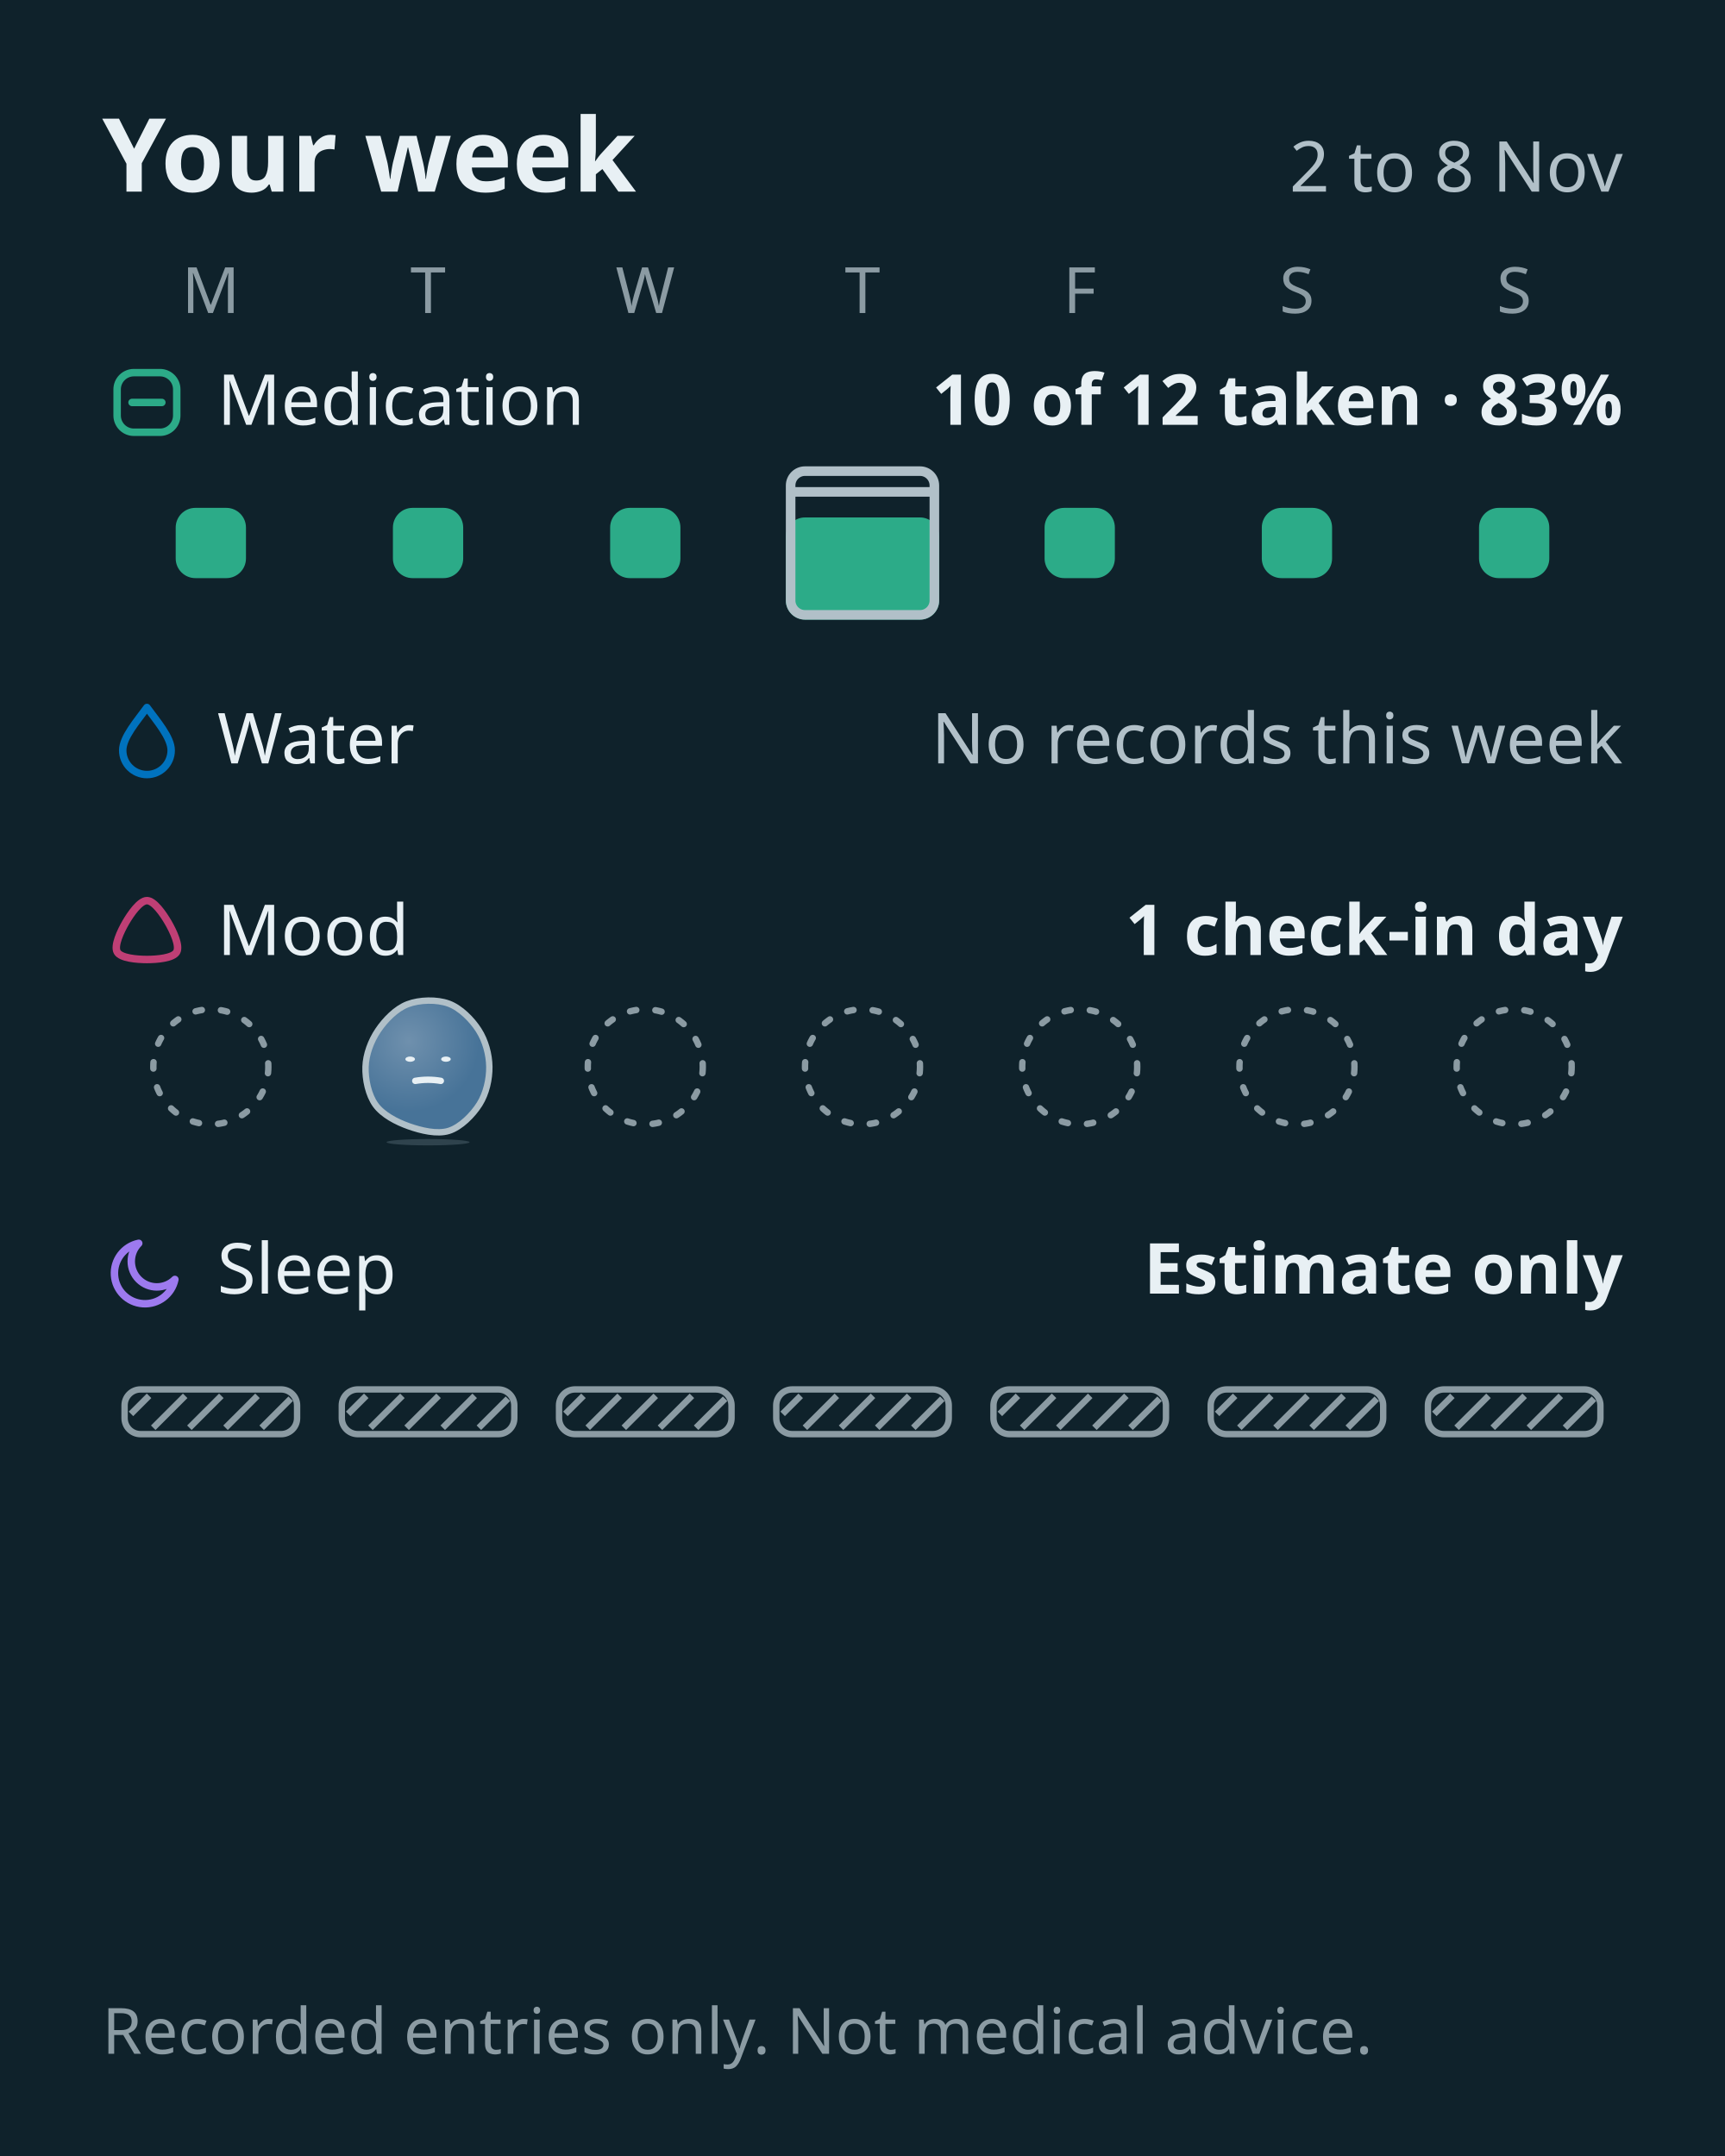
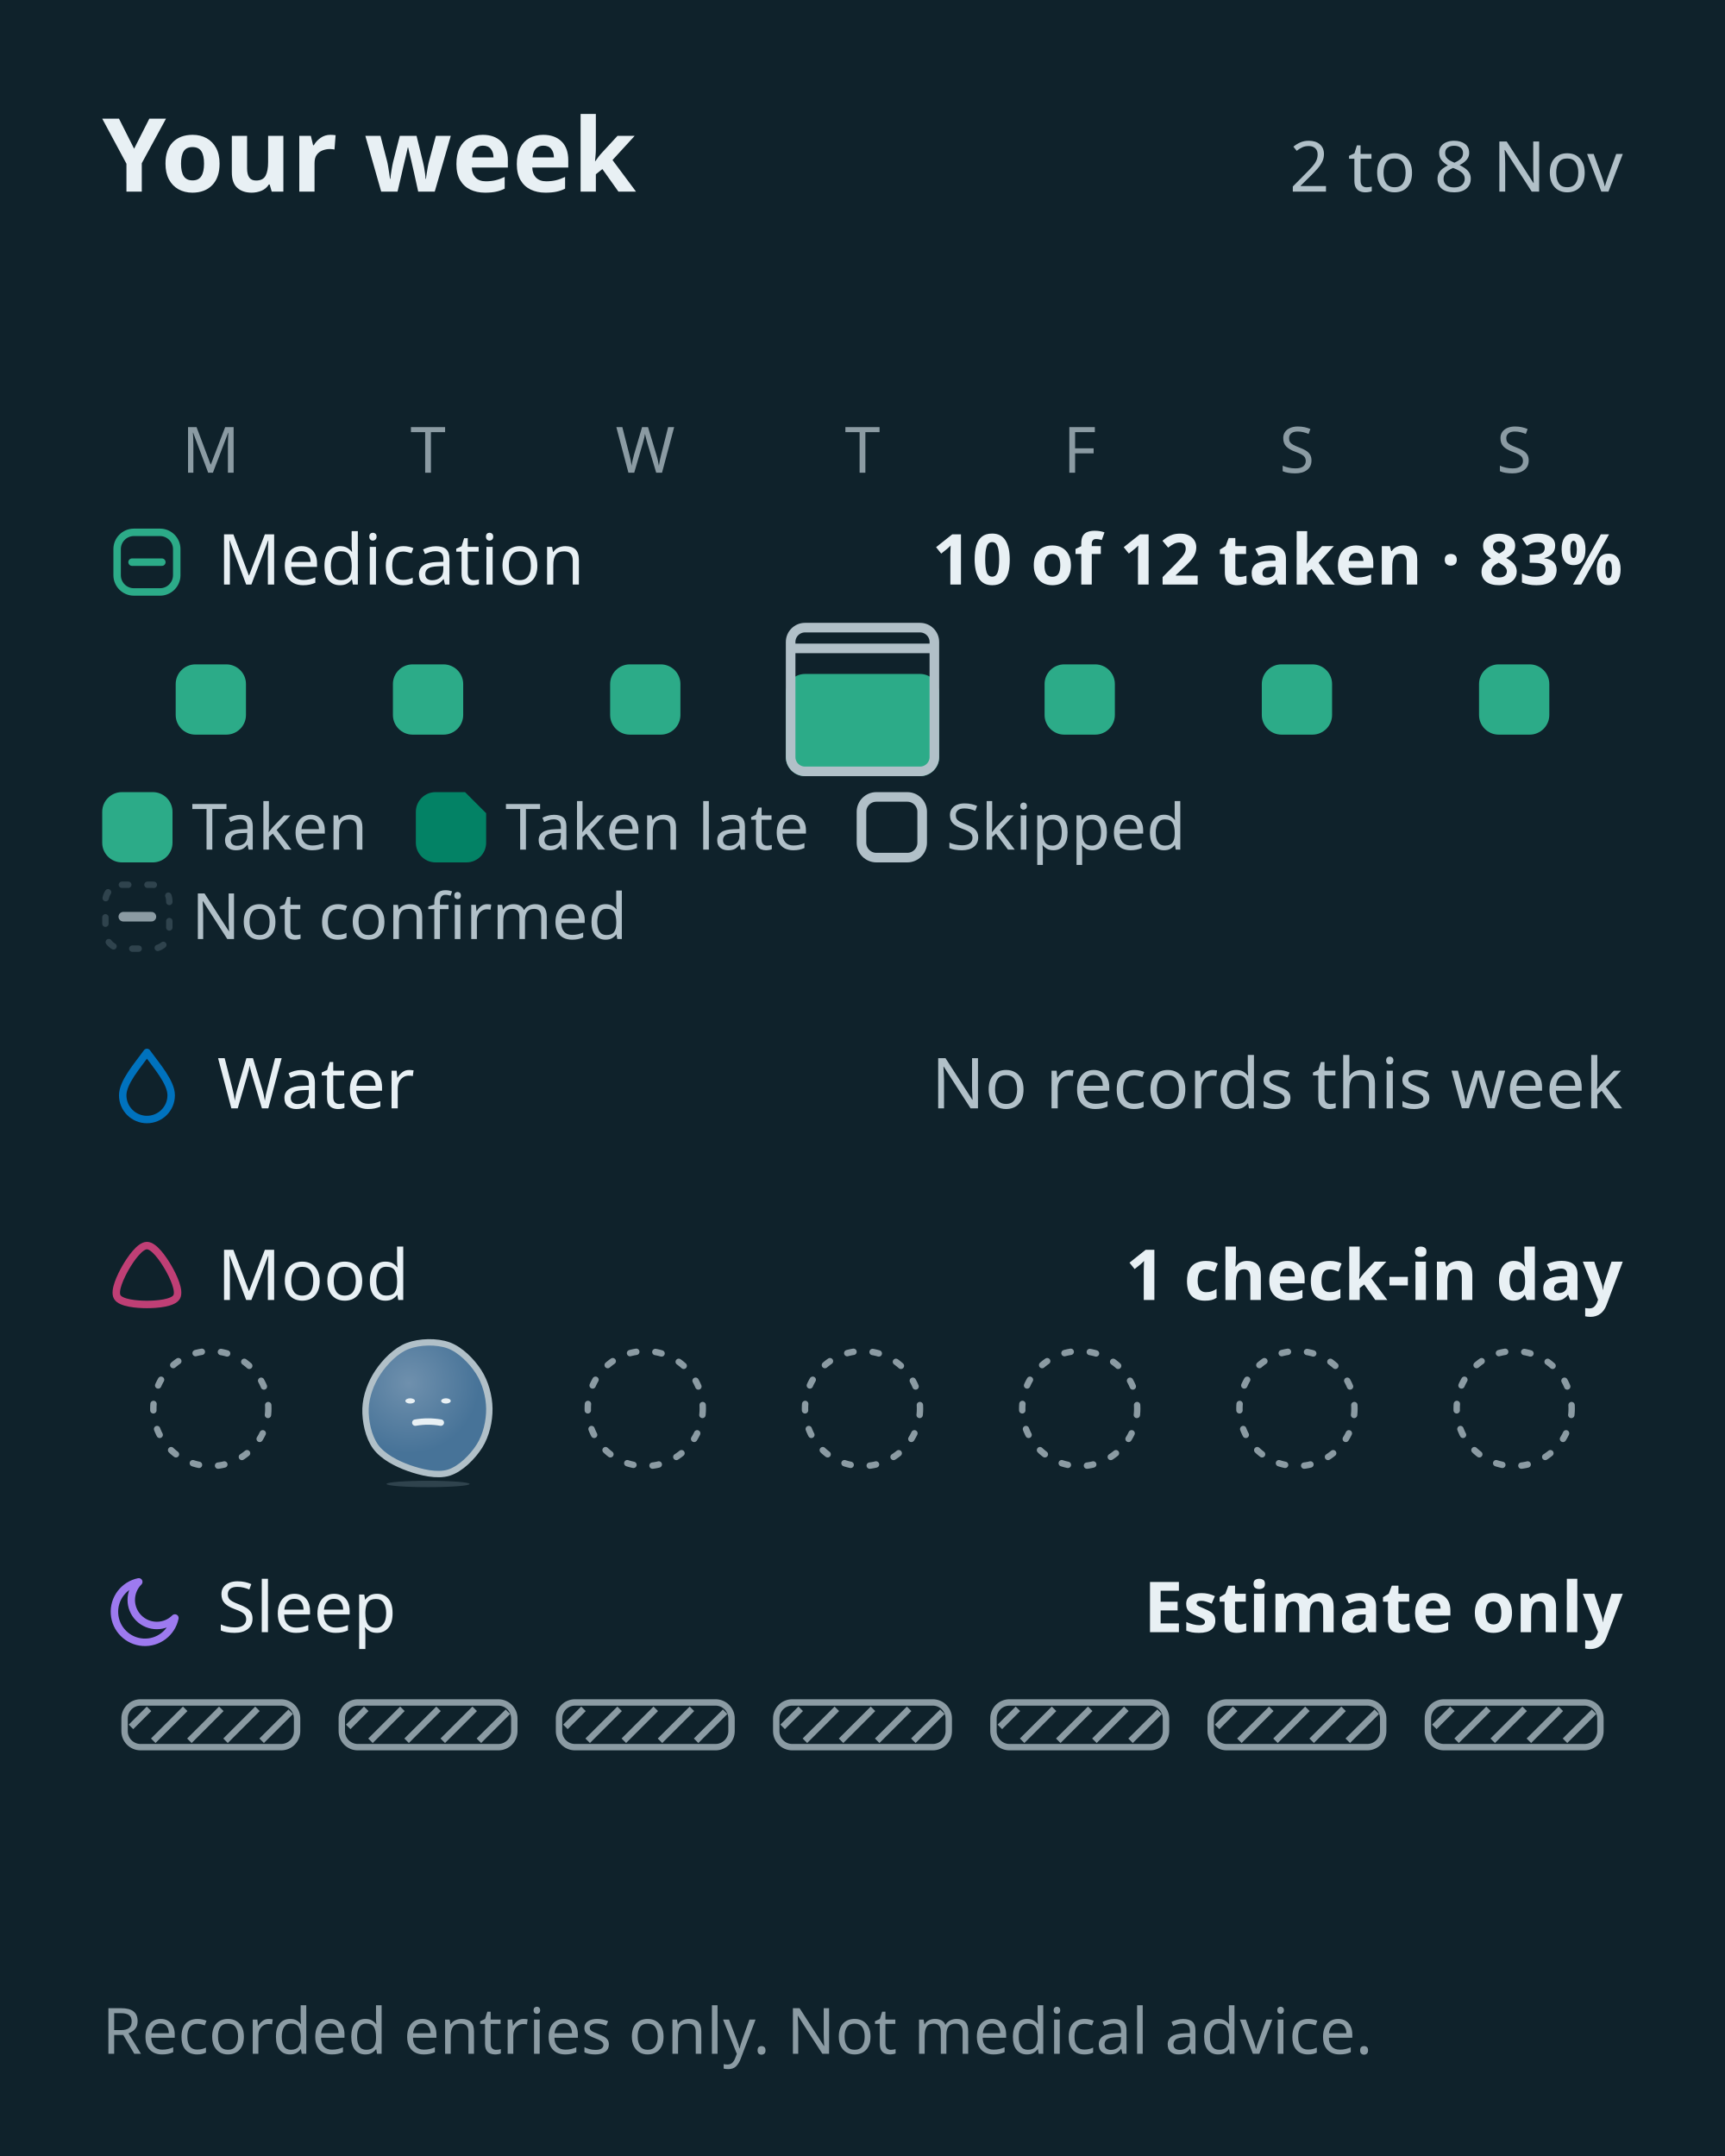
<svg xmlns="http://www.w3.org/2000/svg" width="1080" height="1350" viewBox="0 0 1080 1350">
  <defs>
-     <radialGradient id="g1" gradientUnits="userSpaceOnUse" cx="256" cy="652" r="44">
+     <radialGradient id="g1" gradientUnits="userSpaceOnUse" cx="256" cy="866" r="44">
      <stop offset="0" stop-color="#6f90ad" />
      <stop offset="1" stop-color="#477398" />
    </radialGradient>
  </defs>
  <rect width="1080" height="1350" fill="#0f222b" />
  <text x="64" y="120" font-family="Geologica" font-weight="600" font-size="64" fill="#e8f0f4">Your week</text>
  <text x="1016" y="120" font-family="IBM Plex Sans" font-weight="500" font-size="44" fill="#b1c0c8" text-anchor="end">2 to 8 Nov</text>
-   <text x="132" y="196" font-family="IBM Plex Sans" font-weight="500" font-size="40" fill="#8b9ba3" text-anchor="middle">M</text>
-   <text x="268" y="196" font-family="IBM Plex Sans" font-weight="500" font-size="40" fill="#8b9ba3" text-anchor="middle">T</text>
-   <text x="404" y="196" font-family="IBM Plex Sans" font-weight="500" font-size="40" fill="#8b9ba3" text-anchor="middle">W</text>
-   <text x="540" y="196" font-family="IBM Plex Sans" font-weight="500" font-size="40" fill="#8b9ba3" text-anchor="middle">T</text>
-   <text x="676" y="196" font-family="IBM Plex Sans" font-weight="500" font-size="40" fill="#8b9ba3" text-anchor="middle">F</text>
-   <text x="812" y="196" font-family="IBM Plex Sans" font-weight="500" font-size="40" fill="#8b9ba3" text-anchor="middle">S</text>
-   <text x="948" y="196" font-family="IBM Plex Sans" font-weight="500" font-size="40" fill="#8b9ba3" text-anchor="middle">S</text>
+   <text x="132" y="296" font-family="IBM Plex Sans" font-weight="500" font-size="40" fill="#8b9ba3" text-anchor="middle">M</text>
+   <text x="268" y="296" font-family="IBM Plex Sans" font-weight="500" font-size="40" fill="#8b9ba3" text-anchor="middle">T</text>
+   <text x="404" y="296" font-family="IBM Plex Sans" font-weight="500" font-size="40" fill="#8b9ba3" text-anchor="middle">W</text>
+   <text x="540" y="296" font-family="IBM Plex Sans" font-weight="500" font-size="40" fill="#8b9ba3" text-anchor="middle">T</text>
+   <text x="676" y="296" font-family="IBM Plex Sans" font-weight="500" font-size="40" fill="#8b9ba3" text-anchor="middle">F</text>
+   <text x="812" y="296" font-family="IBM Plex Sans" font-weight="500" font-size="40" fill="#8b9ba3" text-anchor="middle">S</text>
+   <text x="948" y="296" font-family="IBM Plex Sans" font-weight="500" font-size="40" fill="#8b9ba3" text-anchor="middle">S</text>
  <g>
-     <rect x="73.33" y="233.33" width="37.33" height="37.33" rx="10.5" fill="none" stroke="#2cab88" stroke-width="4.67" stroke-linecap="round" stroke-linejoin="round" />
-     <line x1="82.67" y1="252" x2="101.33" y2="252" stroke="#2cab88" stroke-width="4.67" stroke-linecap="round" stroke-linejoin="round" />
+     <rect x="73.33" y="333.33" width="37.33" height="37.33" rx="10.5" fill="none" stroke="#2cab88" stroke-width="4.67" stroke-linecap="round" stroke-linejoin="round" />
+     <line x1="82.67" y1="352" x2="101.33" y2="352" stroke="#2cab88" stroke-width="4.67" stroke-linecap="round" stroke-linejoin="round" />
  </g>
-   <text x="136" y="266" font-family="IBM Plex Sans" font-weight="500" font-size="44" fill="#e8f0f4">Medication</text>
-   <text x="1016" y="266" font-family="IBM Plex Sans" font-weight="600" font-size="44" fill="#e8f0f4" text-anchor="end">10 of 12 taken · 83%</text>
+   <text x="136" y="366" font-family="IBM Plex Sans" font-weight="500" font-size="44" fill="#e8f0f4">Medication</text>
+   <text x="1016" y="366" font-family="IBM Plex Sans" font-weight="600" font-size="44" fill="#e8f0f4" text-anchor="end">10 of 12 taken · 83%</text>
  <g>
-     <rect x="110" y="318" width="44" height="44" rx="12.32" fill="#2cab88" />
+     <rect x="110" y="416" width="44" height="44" rx="12.32" fill="#2cab88" />
  </g>
  <g>
-     <rect x="246" y="318" width="44" height="44" rx="12.32" fill="#2cab88" />
+     <rect x="246" y="416" width="44" height="44" rx="12.32" fill="#2cab88" />
  </g>
  <g>
-     <rect x="382" y="318" width="44" height="44" rx="12.32" fill="#2cab88" />
+     <rect x="382" y="416" width="44" height="44" rx="12.32" fill="#2cab88" />
  </g>
  <g>
-     <rect x="492" y="324" width="96" height="64" rx="12" fill="#2cab88" />
-     <line x1="495" y1="308" x2="585" y2="308" stroke="#b1c0c8" stroke-width="6" />
-     <rect x="495" y="295" width="90" height="90" rx="9" fill="none" stroke="#b1c0c8" stroke-width="6" />
+     <rect x="492" y="422" width="96" height="64" rx="12" fill="#2cab88" />
+     <line x1="495" y1="406" x2="585" y2="406" stroke="#b1c0c8" stroke-width="6" />
+     <rect x="495" y="393" width="90" height="90" rx="9" fill="none" stroke="#b1c0c8" stroke-width="6" />
  </g>
  <g>
-     <rect x="654" y="318" width="44" height="44" rx="12.32" fill="#2cab88" />
+     <rect x="654" y="416" width="44" height="44" rx="12.32" fill="#2cab88" />
  </g>
  <g>
-     <rect x="790" y="318" width="44" height="44" rx="12.32" fill="#2cab88" />
+     <rect x="790" y="416" width="44" height="44" rx="12.32" fill="#2cab88" />
  </g>
  <g>
-     <rect x="926" y="318" width="44" height="44" rx="12.32" fill="#2cab88" />
+     <rect x="926" y="416" width="44" height="44" rx="12.32" fill="#2cab88" />
  </g>
  <g>
-     <path d="M92 443 C85.93 451.4 76.83 461.67 76.83 469.83 A15.17 15.17 0 0 0 107.17 469.83 C107.17 461.67 98.07 451.4 92 443 Z" fill="none" stroke="#0072be" stroke-width="4.67" stroke-linecap="round" stroke-linejoin="round" />
+     <rect x="64" y="496" width="44" height="44" rx="12.32" fill="#2cab88" />
  </g>
-   <text x="136" y="478" font-family="IBM Plex Sans" font-weight="500" font-size="44" fill="#e8f0f4">Water</text>
-   <text x="1016" y="478" font-family="IBM Plex Sans" font-weight="400" font-size="44" fill="#b1c0c8" text-anchor="end">No records this week</text>
+   <text x="120" y="532" font-family="IBM Plex Sans" font-weight="500" font-size="40" fill="#b1c0c8">Taken</text>
  <g>
-     <path d="M92 563.93 C96.45 563.93 102.24 572.33 105.34 577.7 C108.44 583.07 112.81 592.28 110.59 596.13 C108.37 599.98 98.2 600.8 92 600.8 C85.8 600.8 75.63 599.98 73.41 596.13 C71.19 592.28 75.56 583.07 78.66 577.7 C81.76 572.33 87.55 563.93 92 563.93 Z" fill="none" stroke="#bf3f75" stroke-width="4.67" stroke-linecap="round" stroke-linejoin="round" />
+     <path d="M272.68 496 L291.16 496 L304.36 509.2 L304.36 527.68 A12.32 12.32 0 0 1 292.04 540 L272.68 540 A12.32 12.32 0 0 1 260.36 527.68 L260.36 508.32 A12.32 12.32 0 0 1 272.68 496 Z" fill="#038265" />
  </g>
-   <text x="136" y="598" font-family="IBM Plex Sans" font-weight="500" font-size="44" fill="#e8f0f4">Mood</text>
-   <text x="1016" y="598" font-family="IBM Plex Sans" font-weight="600" font-size="44" fill="#e8f0f4" text-anchor="end">1 check-in day</text>
+   <text x="316.36" y="532" font-family="IBM Plex Sans" font-weight="500" font-size="40" fill="#b1c0c8">Taken late</text>
  <g>
-     <circle cx="132" cy="668" r="36" fill="none" stroke="#8b9ba3" stroke-width="4" stroke-linecap="round" stroke-linejoin="round" stroke-dasharray="4 12" />
+     <rect x="539.36" y="499" width="38" height="38" rx="9.32" fill="none" stroke="#b1c0c8" stroke-width="6" />
+   </g>
+   <text x="592.36" y="532" font-family="IBM Plex Sans" font-weight="500" font-size="40" fill="#b1c0c8">Skipped</text>
+   <g>
+     <rect x="66" y="554" width="40" height="40" rx="10.32" fill="none" stroke="#2f434d" stroke-width="4" stroke-linecap="round" stroke-linejoin="round" stroke-dasharray="4 12" />
+     <line x1="77.2" y1="574" x2="94.8" y2="574" stroke="#8b9ba3" stroke-width="6" stroke-linecap="round" stroke-linejoin="round" />
+   </g>
+   <text x="120" y="588" font-family="IBM Plex Sans" font-weight="500" font-size="40" fill="#b1c0c8">Not confirmed</text>
+   <g>
+     <path d="M92 659 C85.93 667.4 76.83 677.67 76.83 685.83 A15.17 15.17 0 0 0 107.17 685.83 C107.17 677.67 98.07 667.4 92 659 Z" fill="none" stroke="#0072be" stroke-width="4.67" stroke-linecap="round" stroke-linejoin="round" />
+   </g>
+   <text x="136" y="694" font-family="IBM Plex Sans" font-weight="500" font-size="44" fill="#e8f0f4">Water</text>
+   <text x="1016" y="694" font-family="IBM Plex Sans" font-weight="400" font-size="44" fill="#b1c0c8" text-anchor="end">No records this week</text>
+   <g>
+     <path d="M92 779.93 C96.45 779.93 102.24 788.33 105.34 793.7 C108.44 799.07 112.81 808.28 110.59 812.13 C108.37 815.98 98.2 816.8 92 816.8 C85.8 816.8 75.63 815.98 73.41 812.13 C71.19 808.28 75.56 799.07 78.66 793.7 C81.76 788.33 87.55 779.93 92 779.93 Z" fill="none" stroke="#bf3f75" stroke-width="4.67" stroke-linecap="round" stroke-linejoin="round" />
+   </g>
+   <text x="136" y="814" font-family="IBM Plex Sans" font-weight="500" font-size="44" fill="#e8f0f4">Mood</text>
+   <text x="1016" y="814" font-family="IBM Plex Sans" font-weight="600" font-size="44" fill="#e8f0f4" text-anchor="end">1 check-in day</text>
+   <g>
+     <circle cx="132" cy="882" r="36" fill="none" stroke="#8b9ba3" stroke-width="4" stroke-linecap="round" stroke-linejoin="round" stroke-dasharray="4 12" />
  </g>
  <g>
-     <ellipse cx="268" cy="715.2" rx="26" ry="2" fill="#2f434d" />
-     <path d="M306.37 668 C306.46 675.74 304.44 684.72 300.22 691.41 C296 698.1 288.42 705.81 281.03 708.11 C273.65 710.41 263.55 707.92 255.91 705.22 C248.26 702.51 239.67 698.06 235.16 691.86 C230.65 685.65 228.6 675.77 228.85 668 C229.1 660.23 232.26 651.76 236.66 645.23 C241.06 638.69 247.89 631.59 255.26 628.79 C262.63 625.98 273.46 625.7 280.87 628.4 C288.27 631.1 295.42 638.39 299.67 644.99 C303.92 651.59 306.28 660.26 306.37 668 Z" fill="url(#g1)" stroke="#b1c0c8" stroke-width="4" stroke-linecap="round" stroke-linejoin="round" />
-     <ellipse cx="256.8" cy="663.2" rx="3" ry="1.65" fill="#e8f0f4" />
-     <ellipse cx="279.2" cy="663.2" rx="3" ry="1.65" fill="#e8f0f4" />
-     <path d="M260 676.8 Q268 675.4 276 676.8" fill="none" stroke="#e8f0f4" stroke-width="4" stroke-linecap="round" stroke-linejoin="round" />
+     <ellipse cx="268" cy="929.2" rx="26" ry="2" fill="#2f434d" />
+     <path d="M306.37 882 C306.46 889.74 304.44 898.72 300.22 905.41 C296 912.1 288.42 919.81 281.03 922.11 C273.65 924.41 263.55 921.92 255.91 919.22 C248.26 916.51 239.67 912.06 235.16 905.86 C230.65 899.65 228.6 889.77 228.85 882 C229.1 874.23 232.26 865.76 236.66 859.23 C241.06 852.69 247.89 845.59 255.26 842.79 C262.63 839.98 273.46 839.7 280.87 842.4 C288.27 845.1 295.42 852.39 299.67 858.99 C303.92 865.59 306.28 874.26 306.37 882 Z" fill="url(#g1)" stroke="#b1c0c8" stroke-width="4" stroke-linecap="round" stroke-linejoin="round" />
+     <ellipse cx="256.8" cy="877.2" rx="3" ry="1.65" fill="#e8f0f4" />
+     <ellipse cx="279.2" cy="877.2" rx="3" ry="1.65" fill="#e8f0f4" />
+     <path d="M260 890.8 Q268 889.4 276 890.8" fill="none" stroke="#e8f0f4" stroke-width="4" stroke-linecap="round" stroke-linejoin="round" />
  </g>
  <g>
-     <circle cx="404" cy="668" r="36" fill="none" stroke="#8b9ba3" stroke-width="4" stroke-linecap="round" stroke-linejoin="round" stroke-dasharray="4 12" />
+     <circle cx="404" cy="882" r="36" fill="none" stroke="#8b9ba3" stroke-width="4" stroke-linecap="round" stroke-linejoin="round" stroke-dasharray="4 12" />
  </g>
  <g>
-     <circle cx="540" cy="668" r="36" fill="none" stroke="#8b9ba3" stroke-width="4" stroke-linecap="round" stroke-linejoin="round" stroke-dasharray="4 12" />
+     <circle cx="540" cy="882" r="36" fill="none" stroke="#8b9ba3" stroke-width="4" stroke-linecap="round" stroke-linejoin="round" stroke-dasharray="4 12" />
  </g>
  <g>
-     <circle cx="676" cy="668" r="36" fill="none" stroke="#8b9ba3" stroke-width="4" stroke-linecap="round" stroke-linejoin="round" stroke-dasharray="4 12" />
+     <circle cx="676" cy="882" r="36" fill="none" stroke="#8b9ba3" stroke-width="4" stroke-linecap="round" stroke-linejoin="round" stroke-dasharray="4 12" />
  </g>
  <g>
-     <circle cx="812" cy="668" r="36" fill="none" stroke="#8b9ba3" stroke-width="4" stroke-linecap="round" stroke-linejoin="round" stroke-dasharray="4 12" />
+     <circle cx="812" cy="882" r="36" fill="none" stroke="#8b9ba3" stroke-width="4" stroke-linecap="round" stroke-linejoin="round" stroke-dasharray="4 12" />
  </g>
  <g>
-     <circle cx="948" cy="668" r="36" fill="none" stroke="#8b9ba3" stroke-width="4" stroke-linecap="round" stroke-linejoin="round" stroke-dasharray="4 12" />
+     <circle cx="948" cy="882" r="36" fill="none" stroke="#8b9ba3" stroke-width="4" stroke-linecap="round" stroke-linejoin="round" stroke-dasharray="4 12" />
  </g>
  <g>
-     <path d="M109.5 801.13 A19.13 19.13 0 1 1 86.87 778.5 A15.4 15.4 0 0 0 109.5 801.13 Z" fill="none" stroke="#9d7aef" stroke-width="4.67" stroke-linecap="round" stroke-linejoin="round" />
+     <path d="M109.5 1013.13 A19.13 19.13 0 1 1 86.87 990.5 A15.4 15.4 0 0 0 109.5 1013.13 Z" fill="none" stroke="#9d7aef" stroke-width="4.67" stroke-linecap="round" stroke-linejoin="round" />
  </g>
-   <text x="136" y="810" font-family="IBM Plex Sans" font-weight="500" font-size="44" fill="#e8f0f4">Sleep</text>
-   <text x="1016" y="810" font-family="IBM Plex Sans" font-weight="600" font-size="44" fill="#e8f0f4" text-anchor="end">Estimate only</text>
+   <text x="136" y="1022" font-family="IBM Plex Sans" font-weight="500" font-size="44" fill="#e8f0f4">Sleep</text>
+   <text x="1016" y="1022" font-family="IBM Plex Sans" font-weight="600" font-size="44" fill="#e8f0f4" text-anchor="end">Estimate only</text>
  <g>
-     <rect x="78" y="870" width="108" height="28" rx="10" fill="none" stroke="#8b9ba3" stroke-width="4" />
-     <line x1="82" y1="885.31" x2="93.31" y2="874" stroke="#8b9ba3" stroke-width="4" />
-     <line x1="95.94" y1="894" x2="115.94" y2="874" stroke="#8b9ba3" stroke-width="4" />
-     <line x1="118.57" y1="894" x2="138.57" y2="874" stroke="#8b9ba3" stroke-width="4" />
-     <line x1="141.2" y1="894" x2="161.2" y2="874" stroke="#8b9ba3" stroke-width="4" />
-     <line x1="163.82" y1="894" x2="182" y2="875.82" stroke="#8b9ba3" stroke-width="4" />
+     <rect x="78" y="1066" width="108" height="28" rx="10" fill="none" stroke="#8b9ba3" stroke-width="4" />
+     <line x1="82" y1="1081.31" x2="93.31" y2="1070" stroke="#8b9ba3" stroke-width="4" />
+     <line x1="95.94" y1="1090" x2="115.94" y2="1070" stroke="#8b9ba3" stroke-width="4" />
+     <line x1="118.57" y1="1090" x2="138.57" y2="1070" stroke="#8b9ba3" stroke-width="4" />
+     <line x1="141.2" y1="1090" x2="161.2" y2="1070" stroke="#8b9ba3" stroke-width="4" />
+     <line x1="163.82" y1="1090" x2="182" y2="1071.82" stroke="#8b9ba3" stroke-width="4" />
  </g>
  <g>
-     <rect x="214" y="870" width="108" height="28" rx="10" fill="none" stroke="#8b9ba3" stroke-width="4" />
-     <line x1="218" y1="885.31" x2="229.31" y2="874" stroke="#8b9ba3" stroke-width="4" />
-     <line x1="231.94" y1="894" x2="251.94" y2="874" stroke="#8b9ba3" stroke-width="4" />
-     <line x1="254.57" y1="894" x2="274.57" y2="874" stroke="#8b9ba3" stroke-width="4" />
-     <line x1="277.2" y1="894" x2="297.2" y2="874" stroke="#8b9ba3" stroke-width="4" />
-     <line x1="299.82" y1="894" x2="318" y2="875.82" stroke="#8b9ba3" stroke-width="4" />
+     <rect x="214" y="1066" width="108" height="28" rx="10" fill="none" stroke="#8b9ba3" stroke-width="4" />
+     <line x1="218" y1="1081.31" x2="229.31" y2="1070" stroke="#8b9ba3" stroke-width="4" />
+     <line x1="231.94" y1="1090" x2="251.94" y2="1070" stroke="#8b9ba3" stroke-width="4" />
+     <line x1="254.57" y1="1090" x2="274.57" y2="1070" stroke="#8b9ba3" stroke-width="4" />
+     <line x1="277.2" y1="1090" x2="297.2" y2="1070" stroke="#8b9ba3" stroke-width="4" />
+     <line x1="299.82" y1="1090" x2="318" y2="1071.82" stroke="#8b9ba3" stroke-width="4" />
  </g>
  <g>
-     <rect x="350" y="870" width="108" height="28" rx="10" fill="none" stroke="#8b9ba3" stroke-width="4" />
-     <line x1="354" y1="885.31" x2="365.31" y2="874" stroke="#8b9ba3" stroke-width="4" />
-     <line x1="367.94" y1="894" x2="387.94" y2="874" stroke="#8b9ba3" stroke-width="4" />
-     <line x1="390.57" y1="894" x2="410.57" y2="874" stroke="#8b9ba3" stroke-width="4" />
-     <line x1="413.2" y1="894" x2="433.2" y2="874" stroke="#8b9ba3" stroke-width="4" />
-     <line x1="435.82" y1="894" x2="454" y2="875.82" stroke="#8b9ba3" stroke-width="4" />
+     <rect x="350" y="1066" width="108" height="28" rx="10" fill="none" stroke="#8b9ba3" stroke-width="4" />
+     <line x1="354" y1="1081.31" x2="365.31" y2="1070" stroke="#8b9ba3" stroke-width="4" />
+     <line x1="367.94" y1="1090" x2="387.94" y2="1070" stroke="#8b9ba3" stroke-width="4" />
+     <line x1="390.57" y1="1090" x2="410.57" y2="1070" stroke="#8b9ba3" stroke-width="4" />
+     <line x1="413.2" y1="1090" x2="433.2" y2="1070" stroke="#8b9ba3" stroke-width="4" />
+     <line x1="435.82" y1="1090" x2="454" y2="1071.82" stroke="#8b9ba3" stroke-width="4" />
  </g>
  <g>
-     <rect x="486" y="870" width="108" height="28" rx="10" fill="none" stroke="#8b9ba3" stroke-width="4" />
-     <line x1="490" y1="885.31" x2="501.31" y2="874" stroke="#8b9ba3" stroke-width="4" />
-     <line x1="503.94" y1="894" x2="523.94" y2="874" stroke="#8b9ba3" stroke-width="4" />
-     <line x1="526.57" y1="894" x2="546.57" y2="874" stroke="#8b9ba3" stroke-width="4" />
-     <line x1="549.2" y1="894" x2="569.2" y2="874" stroke="#8b9ba3" stroke-width="4" />
-     <line x1="571.82" y1="894" x2="590" y2="875.82" stroke="#8b9ba3" stroke-width="4" />
+     <rect x="486" y="1066" width="108" height="28" rx="10" fill="none" stroke="#8b9ba3" stroke-width="4" />
+     <line x1="490" y1="1081.31" x2="501.31" y2="1070" stroke="#8b9ba3" stroke-width="4" />
+     <line x1="503.94" y1="1090" x2="523.94" y2="1070" stroke="#8b9ba3" stroke-width="4" />
+     <line x1="526.57" y1="1090" x2="546.57" y2="1070" stroke="#8b9ba3" stroke-width="4" />
+     <line x1="549.2" y1="1090" x2="569.2" y2="1070" stroke="#8b9ba3" stroke-width="4" />
+     <line x1="571.82" y1="1090" x2="590" y2="1071.82" stroke="#8b9ba3" stroke-width="4" />
  </g>
  <g>
-     <rect x="622" y="870" width="108" height="28" rx="10" fill="none" stroke="#8b9ba3" stroke-width="4" />
-     <line x1="626" y1="885.31" x2="637.31" y2="874" stroke="#8b9ba3" stroke-width="4" />
-     <line x1="639.94" y1="894" x2="659.94" y2="874" stroke="#8b9ba3" stroke-width="4" />
-     <line x1="662.57" y1="894" x2="682.57" y2="874" stroke="#8b9ba3" stroke-width="4" />
-     <line x1="685.2" y1="894" x2="705.2" y2="874" stroke="#8b9ba3" stroke-width="4" />
-     <line x1="707.82" y1="894" x2="726" y2="875.82" stroke="#8b9ba3" stroke-width="4" />
+     <rect x="622" y="1066" width="108" height="28" rx="10" fill="none" stroke="#8b9ba3" stroke-width="4" />
+     <line x1="626" y1="1081.31" x2="637.31" y2="1070" stroke="#8b9ba3" stroke-width="4" />
+     <line x1="639.94" y1="1090" x2="659.94" y2="1070" stroke="#8b9ba3" stroke-width="4" />
+     <line x1="662.57" y1="1090" x2="682.57" y2="1070" stroke="#8b9ba3" stroke-width="4" />
+     <line x1="685.2" y1="1090" x2="705.2" y2="1070" stroke="#8b9ba3" stroke-width="4" />
+     <line x1="707.82" y1="1090" x2="726" y2="1071.82" stroke="#8b9ba3" stroke-width="4" />
  </g>
  <g>
-     <rect x="758" y="870" width="108" height="28" rx="10" fill="none" stroke="#8b9ba3" stroke-width="4" />
-     <line x1="762" y1="885.31" x2="773.31" y2="874" stroke="#8b9ba3" stroke-width="4" />
-     <line x1="775.94" y1="894" x2="795.94" y2="874" stroke="#8b9ba3" stroke-width="4" />
-     <line x1="798.57" y1="894" x2="818.57" y2="874" stroke="#8b9ba3" stroke-width="4" />
-     <line x1="821.2" y1="894" x2="841.2" y2="874" stroke="#8b9ba3" stroke-width="4" />
-     <line x1="843.82" y1="894" x2="862" y2="875.82" stroke="#8b9ba3" stroke-width="4" />
+     <rect x="758" y="1066" width="108" height="28" rx="10" fill="none" stroke="#8b9ba3" stroke-width="4" />
+     <line x1="762" y1="1081.31" x2="773.31" y2="1070" stroke="#8b9ba3" stroke-width="4" />
+     <line x1="775.94" y1="1090" x2="795.94" y2="1070" stroke="#8b9ba3" stroke-width="4" />
+     <line x1="798.57" y1="1090" x2="818.57" y2="1070" stroke="#8b9ba3" stroke-width="4" />
+     <line x1="821.2" y1="1090" x2="841.2" y2="1070" stroke="#8b9ba3" stroke-width="4" />
+     <line x1="843.82" y1="1090" x2="862" y2="1071.82" stroke="#8b9ba3" stroke-width="4" />
  </g>
  <g>
-     <rect x="894" y="870" width="108" height="28" rx="10" fill="none" stroke="#8b9ba3" stroke-width="4" />
-     <line x1="898" y1="885.31" x2="909.31" y2="874" stroke="#8b9ba3" stroke-width="4" />
-     <line x1="911.94" y1="894" x2="931.94" y2="874" stroke="#8b9ba3" stroke-width="4" />
-     <line x1="934.57" y1="894" x2="954.57" y2="874" stroke="#8b9ba3" stroke-width="4" />
-     <line x1="957.2" y1="894" x2="977.2" y2="874" stroke="#8b9ba3" stroke-width="4" />
-     <line x1="979.82" y1="894" x2="998" y2="875.82" stroke="#8b9ba3" stroke-width="4" />
+     <rect x="894" y="1066" width="108" height="28" rx="10" fill="none" stroke="#8b9ba3" stroke-width="4" />
+     <line x1="898" y1="1081.31" x2="909.31" y2="1070" stroke="#8b9ba3" stroke-width="4" />
+     <line x1="911.94" y1="1090" x2="931.94" y2="1070" stroke="#8b9ba3" stroke-width="4" />
+     <line x1="934.57" y1="1090" x2="954.57" y2="1070" stroke="#8b9ba3" stroke-width="4" />
+     <line x1="957.2" y1="1090" x2="977.2" y2="1070" stroke="#8b9ba3" stroke-width="4" />
+     <line x1="979.82" y1="1090" x2="998" y2="1071.82" stroke="#8b9ba3" stroke-width="4" />
  </g>
  <text x="64" y="1286" font-family="IBM Plex Sans" font-weight="500" font-size="40" fill="#8b9ba3">Recorded entries only. Not medical advice.</text>
</svg>
